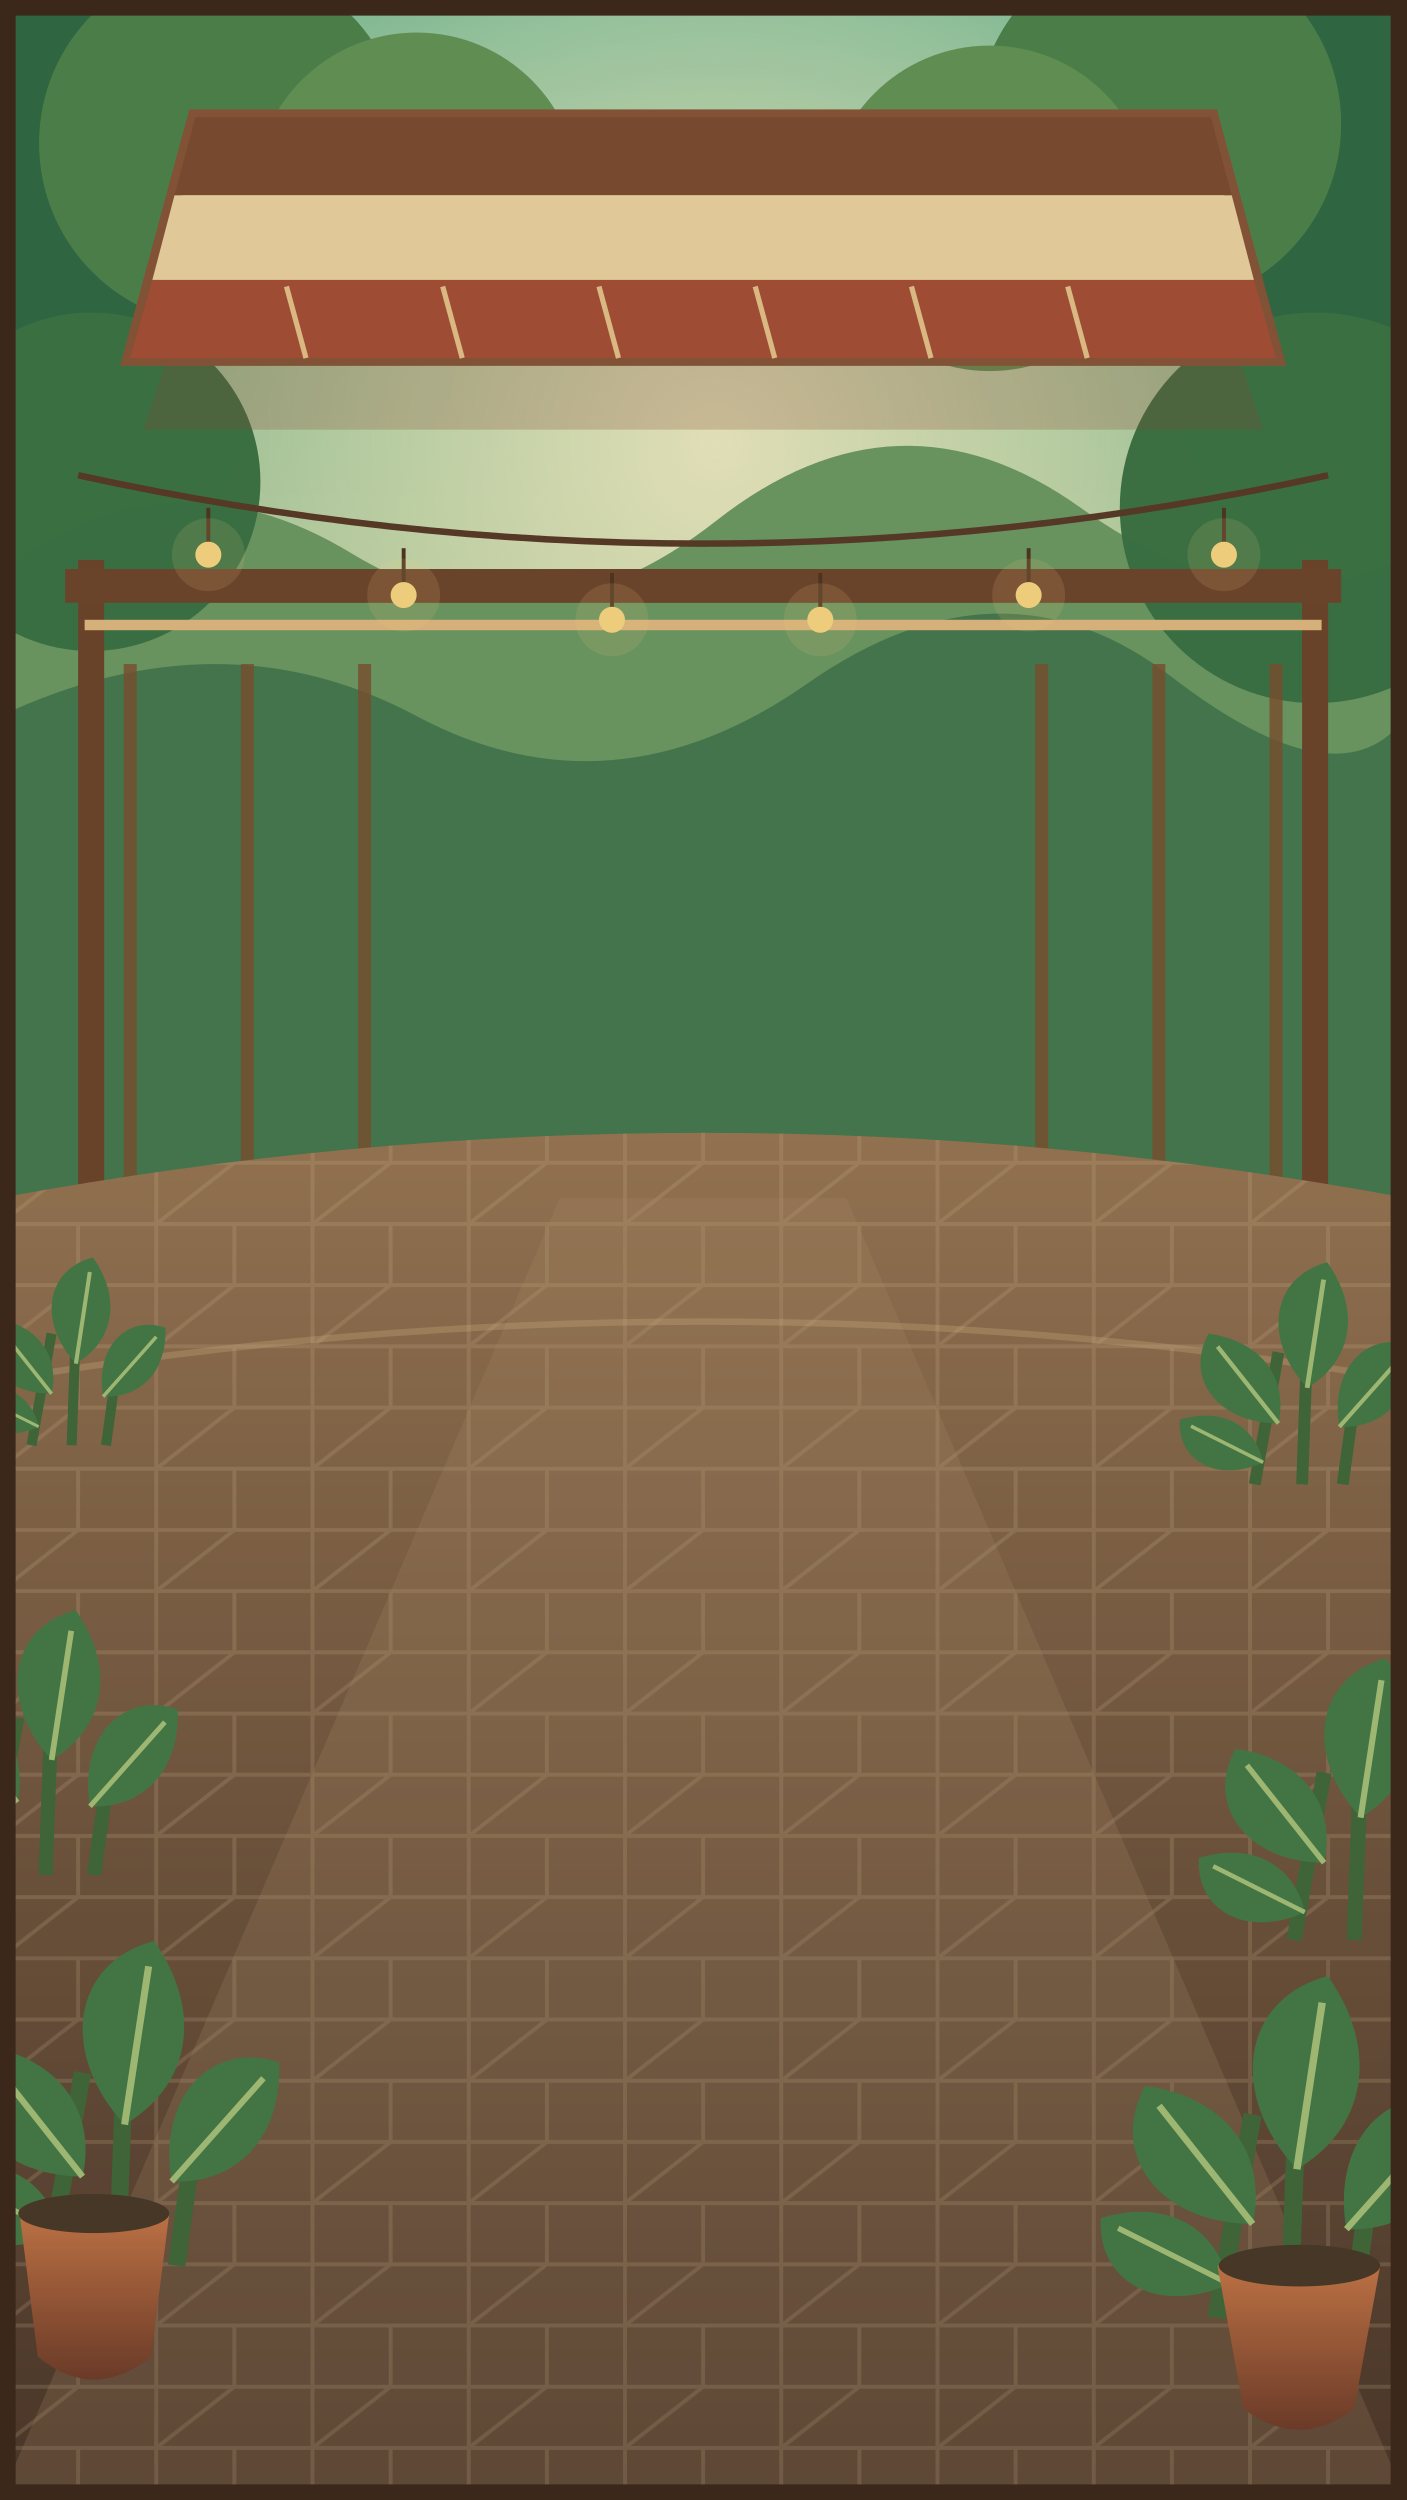
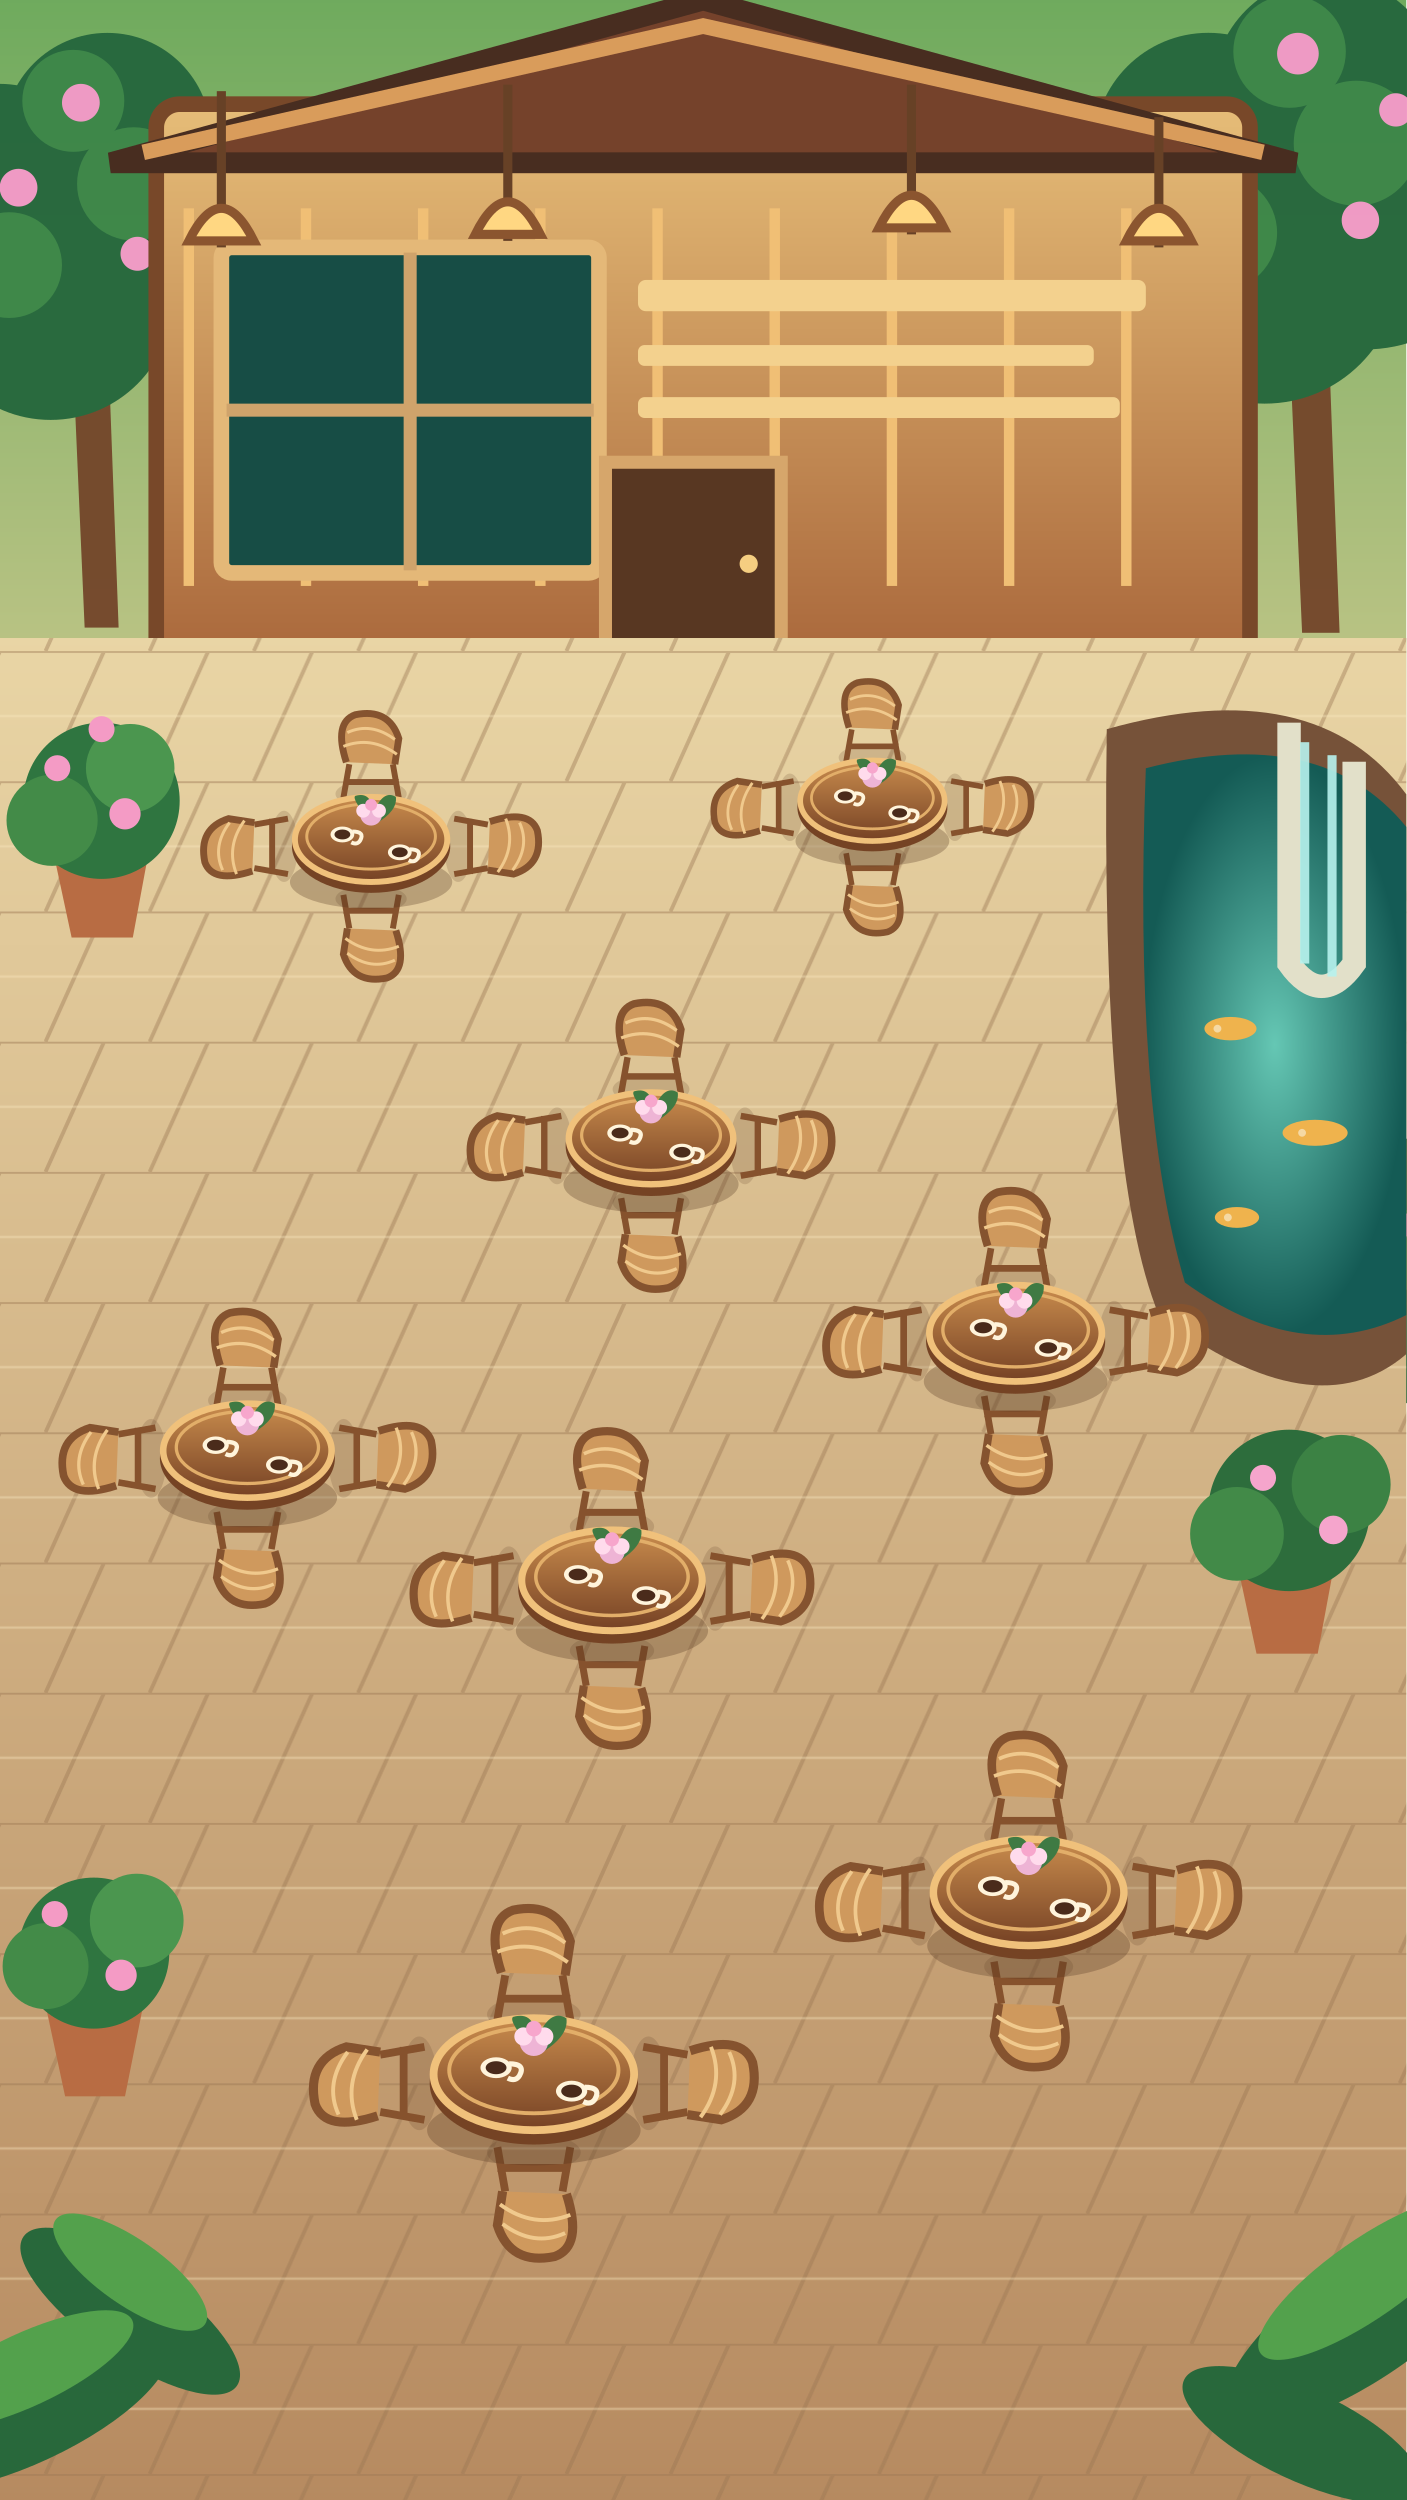
<svg xmlns="http://www.w3.org/2000/svg" width="1080" height="1920" viewBox="0 0 1080 1920">
  <defs>
    <linearGradient id="sky" x2="0" y2="1">
-       <stop stop-color="#8bc7a0" />
-       <stop offset=".48" stop-color="#d9d9a0" />
-       <stop offset="1" stop-color="#e8c99a" />
-     </linearGradient>
-     <linearGradient id="floor" x2="0" y2="1">
-       <stop stop-color="#9b7855" />
-       <stop offset="1" stop-color="#4d382b" />
-     </linearGradient>
-     <linearGradient id="awning" x2="0" y2="1">
-       <stop stop-color="#f4e0b5" />
-       <stop offset="1" stop-color="#c78a51" />
-     </linearGradient>
-     <linearGradient id="pot" x2="0" y2="1">
-       <stop stop-color="#c97848" />
-       <stop offset="1" stop-color="#713d2a" />
-     </linearGradient>
-     <radialGradient id="sun">
-       <stop stop-color="#fff5cb" stop-opacity=".85" />
-       <stop offset="1" stop-color="#fff5cb" stop-opacity="0" />
+       <stop stop-color="#6eaa5d" />
+       <stop offset=".42" stop-color="#e7d29b" />
+       <stop offset="1" stop-color="#b58a5b" />
+     </linearGradient>
+     <linearGradient id="wall" x2="0" y2="1">
+       <stop stop-color="#e6bd78" />
+       <stop offset="1" stop-color="#a9673b" />
+     </linearGradient>
+     <linearGradient id="stone" x2="0" y2="1">
+       <stop stop-color="#e9d5a5" />
+       <stop offset="1" stop-color="#b68a60" />
+     </linearGradient>
+     <linearGradient id="wood" x2="0" y2="1">
+       <stop stop-color="#c98c4d" />
+       <stop offset="1" stop-color="#754124" />
+     </linearGradient>
+     <radialGradient id="pond">
+       <stop stop-color="#65c7b4" />
+       <stop offset="1" stop-color="#145b55" />
    </radialGradient>
-     <pattern id="pavers" width="120" height="94" patternUnits="userSpaceOnUse">
-       <path d="M0 0H120V94H0Z M60 0V47H0 M60 47H120 M0 94L60 47" fill="none" stroke="#e2c49a" stroke-opacity=".22" stroke-width="3" />
+     <pattern id="tiles" width="160" height="100" patternUnits="userSpaceOnUse">
+       <path d="M0 0H160 M0 0L-45 100 M80 0L35 100 M160 0L115 100" fill="none" stroke="#9b7653" stroke-width="3" opacity=".42" />
+       <path d="M0 50H160" stroke="#f9e7bf" stroke-width="2" opacity=".35" />
    </pattern>
-     <g id="leaf">
-       <path d="M0 0C-34 -24 -36 -63 -4 -79C23 -54 24 -22 0 0Z" fill="#477c48" />
-       <path d="M0 0L-4 -68" stroke="#a8c47c" stroke-width="3" fill="none" />
-     </g>
-     <g id="plant">
-       <path d="M-28 0L-14 -78 M0 0L4 -108 M24 0L34 -72" stroke="#416a3c" stroke-width="7" fill="none" />
-       <use href="#leaf" transform="translate(-14 -36) rotate(-35) scale(.85)" />
-       <use href="#leaf" transform="translate(3 -57) rotate(12) scale(.95)" />
-       <use href="#leaf" transform="translate(22 -34) rotate(45) scale(.82)" />
-       <use href="#leaf" transform="translate(-23 -13) rotate(-60) scale(.7)" />
-     </g>
-     <g id="bulb">
-       <path d="M0 0V30" stroke="#513622" stroke-width="3" />
-       <circle cy="36" r="10" fill="#ffdb86" />
-       <circle cy="36" r="28" fill="#ffdc86" opacity=".13" />
+     <g id="chair">
+       <ellipse cx="0" cy="20" rx="36" ry="14" fill="#593923" opacity=".18" />
+       <path d="M-25 -12Q-38 -52 -16 -60Q18 -67 28 -36L24 -10" fill="#cf995d" stroke="#85532f" stroke-width="7" />
+       <path d="M-22 -10L-28 24M22 -10L28 24M-27 8L28 8" stroke="#86522d" stroke-width="6" fill="none" />
+       <path d="M-24 -42Q0 -53 24 -35M-28 -28Q0 -39 26 -20" stroke="#f0c98d" stroke-width="3" fill="none" />
+     </g>
+     <g id="table">
+       <ellipse cx="0" cy="36" rx="82" ry="27" fill="#4c2d1a" opacity=".28" />
+       <path d="M-9 0L-15 43H15L9 0" fill="#754323" />
+       <ellipse cx="0" cy="0" rx="80" ry="47" fill="#754324" />
+       <ellipse cx="0" cy="-7" rx="77" ry="43" fill="url(#wood)" stroke="#f0c17b" stroke-width="6" />
+       <ellipse cx="0" cy="-10" rx="65" ry="33" fill="none" stroke="#e2ae69" stroke-width="3" />
+       <g transform="translate(-29,-12)">
+         <ellipse rx="12" ry="8" fill="#fff4db" />
+         <ellipse rx="8" ry="5" fill="#4a2b1b" />
+         <path d="M10 -3q13 0 8 9q-3 5 -9 2" fill="none" stroke="#fff4db" stroke-width="4" />
+       </g>
+       <g transform="translate(29,6)">
+         <ellipse rx="12" ry="8" fill="#fff4db" />
+         <ellipse rx="8" ry="5" fill="#4a2b1b" />
+         <path d="M10 -3q13 0 8 9q-3 5 -9 2" fill="none" stroke="#fff4db" stroke-width="4" />
+       </g>
+       <g transform="translate(0,-24)">
+         <path d="M0 0q-20 -24 -16 -27q17 -5 18 18q10 -25 23 -17q2 14 -20 27" fill="#3f7a43" />
+         <circle cy="-8" r="11" fill="#eeb4d5" />
+         <circle cx="-8" cy="-12" r="7" fill="#ffdbec" />
+         <circle cx="8" cy="-12" r="7" fill="#ffdbec" />
+         <circle cy="-18" r="6" fill="#f7a6cc" />
+       </g>
+     </g>
+     <g id="tree">
+       <path d="M0 160L-7 0L12 0L18 160" fill="#74482c" />
+       <g fill="#27683d">
+         <circle cx="-18" cy="-15" r="65" />
+         <circle cx="30" cy="-48" r="72" />
+         <circle cx="-45" cy="-73" r="55" />
+         <circle cx="12" cy="-100" r="55" />
+       </g>
+       <g fill="#3d8748">
+         <circle cx="-40" cy="-32" r="28" />
+         <circle cx="26" cy="-75" r="30" />
+         <circle cx="-6" cy="-119" r="27" />
+       </g>
+       <g fill="#f19ac6">
+         <circle cx="-35" cy="-73" r="10" />
+         <circle cx="28" cy="-38" r="9" />
+         <circle cx="-2" cy="-118" r="10" />
+         <circle cx="45" cy="-91" r="8" />
+       </g>
    </g>
  </defs>
  <rect width="1080" height="1920" fill="url(#sky)" />
-   <circle cx="550" cy="340" r="420" fill="url(#sun)" />
-   <path d="M0 440Q130 340 270 425T550 400T830 390T1080 425V1060H0Z" fill="#6f9c65" />
-   <path d="M0 550Q170 470 320 550T620 525T900 520T1080 550V1120H0Z" fill="#477c50" />
  <g opacity=".98">
-     <circle cx="35" cy="150" r="180" fill="#2f6942" />
-     <circle cx="170" cy="110" r="140" fill="#4d854b" />
-     <circle cx="320" cy="150" r="125" fill="#659657" />
-     <circle cx="1030" cy="150" r="180" fill="#2f6942" />
-     <circle cx="890" cy="95" r="140" fill="#4d854b" />
-     <circle cx="760" cy="160" r="125" fill="#659657" />
-     <circle cx="70" cy="370" r="130" fill="#3b7445" />
-     <circle cx="1010" cy="390" r="150" fill="#3b7445" />
-   </g>
-   <path d="M70 430V1010 M1010 430V1010" stroke="#70452d" stroke-width="20" />
-   <path d="M50 450H1030" stroke="#71472e" stroke-width="26" />
-   <path d="M65 480H1015" stroke="#e5bd83" stroke-width="8" />
-   <g stroke="#80502f" stroke-width="10" opacity=".8">
-     <path d="M100 510V960M190 510V960M280 510V960M800 510V960M890 510V960M980 510V960" />
-   </g>
-   <path d="M180 120L900 120L970 330L110 330Z" fill="#8d4b32" opacity=".25" />
-   <path d="M150 90H930L980 275H100Z" fill="url(#awning)" stroke="#8a5738" stroke-width="12" />
-   <path d="M150 90H930L946 150H134Z" fill="#7f4d32" />
-   <path d="M134 150H946L963 215H117Z" fill="#f1d7a4" />
-   <path d="M117 215H963L980 275H100Z" fill="#a95137" />
-   <g stroke="#e9c58c" stroke-width="4">
-     <path d="M220 220L235 275M340 220L355 275M460 220L475 275M580 220L595 275M700 220L715 275M820 220L835 275" />
-   </g>
-   <path d="M60 365Q540 470 1020 365" fill="none" stroke="#5a3b27" stroke-width="5" />
-   <use href="#bulb" x="160" y="390" />
-   <use href="#bulb" x="310" y="421" />
-   <use href="#bulb" x="470" y="440" />
-   <use href="#bulb" x="630" y="440" />
-   <use href="#bulb" x="790" y="421" />
-   <use href="#bulb" x="940" y="390" />
-   <path d="M0 920Q540 820 1080 920V1920H0Z" fill="url(#floor)" />
-   <path d="M0 920Q540 820 1080 920V1920H0Z" fill="url(#pavers)" opacity=".85" />
-   <path d="M430 920L650 920L1080 1920H0Z" fill="#b3936d" opacity=".22" />
-   <path d="M0 1060Q540 970 1080 1060" fill="none" stroke="#d9b98a" stroke-opacity=".3" stroke-width="5" />
-   <g transform="translate(55 1110) scale(1.1)">
-     <use href="#plant" />
-   </g>
-   <g transform="translate(1000 1140) scale(1.3)">
-     <use href="#plant" />
-   </g>
-   <g transform="translate(35 1440) scale(1.55)">
-     <use href="#plant" />
-   </g>
-   <g transform="translate(1040 1490) scale(1.65)">
-     <use href="#plant" />
-   </g>
-   <g transform="translate(90 1740) scale(1.9)">
-     <use href="#plant" />
-   </g>
-   <g transform="translate(990 1780) scale(2)">
-     <use href="#plant" />
+     <use href="#tree" transform="translate(65 250) scale(1.45)" />
+     <use href="#tree" transform="translate(1000 230) scale(1.6)" />
+     <use href="#tree" transform="translate(45 900) scale(1.1)" />
+     <use href="#tree" transform="translate(1030 1050) scale(1.2)" />
+   </g>
+   <rect x="120" y="80" width="840" height="430" rx="18" fill="url(#wall)" stroke="#784829" stroke-width="12" />
+   <path d="M85 125L540 0L995 125Z" fill="#75422b" stroke="#482d20" stroke-width="16" />
+   <path d="M110 117L540 20L970 117" fill="none" stroke="#d99c5b" stroke-width="12" />
+   <g stroke="#f0bf75" stroke-width="8">
+     <path d="M145 160V450M235 160V450M325 160V450M415 160V450M505 160V450M595 160V450M685 160V450M775 160V450M865 160V450" />
+   </g>
+   <rect x="170" y="190" width="290" height="250" rx="8" fill="#174d45" stroke="#e4b878" stroke-width="12" />
+   <path d="M315 194V438M174 315H456" stroke="#cfa36b" stroke-width="10" />
+   <g fill="#f3d18e">
+     <rect x="490" y="215" width="390" height="24" rx="6" />
+     <rect x="490" y="265" width="350" height="16" rx="5" />
+     <rect x="490" y="305" width="370" height="16" rx="5" />
+   </g>
+   <rect x="465" y="355" width="135" height="155" fill="#583722" stroke="#d6a66b" stroke-width="10" />
+   <circle cx="575" cy="433" r="7" fill="#f5ce81" />
+   <g stroke="#674126" stroke-width="7">
+     <path d="M170 70V190M390 65V185M700 65V180M890 90V190" />
+   </g>
+   <g fill="#ffd782" stroke="#8b552f" stroke-width="7">
+     <path d="M145 185Q170 135 195 185Z" />
+     <path d="M365 180Q390 130 415 180Z" />
+     <path d="M675 175Q700 125 725 175Z" />
+     <path d="M865 185Q890 135 915 185Z" />
+   </g>
+   <path d="M0 490L1080 490V1920H0Z" fill="url(#stone)" />
+   <path d="M0 490L1080 490V1920H0Z" fill="url(#tiles)" />
+   <path d="M850 560Q1010 515 1080 610V1040Q1010 1100 890 1010Q845 900 850 560Z" fill="#765239" />
+   <path d="M880 590Q1015 555 1080 635V1010Q1000 1050 910 985Q870 850 880 590Z" fill="url(#pond)" />
+   <path d="M990 555V740Q1015 775 1040 740V585" fill="none" stroke="#e2e0c9" stroke-width="18" />
+   <path d="M1002 570V740M1023 580V750" stroke="#b7f2ed" stroke-width="7" opacity=".9" />
+   <g fill="#efb34d">
+     <ellipse cx="945" cy="790" rx="20" ry="9" />
+     <ellipse cx="1010" cy="870" rx="25" ry="10" />
+     <ellipse cx="950" cy="935" rx="17" ry="8" />
+   </g>
+   <g fill="#f5d9a4">
+     <circle cx="935" cy="790" r="3" />
+     <circle cx="1000" cy="870" r="3" />
+     <circle cx="943" cy="935" r="3" />
  </g>
  <g>
-     <path d="M15 1700H130L116 1810Q72 1845 29 1810Z" fill="url(#pot)" />
-     <ellipse cx="72" cy="1700" rx="58" ry="15" fill="#4b3929" />
-     <path d="M935 1740H1060L1040 1850Q998 1882 955 1850Z" fill="url(#pot)" />
-     <ellipse cx="998" cy="1740" rx="62" ry="16" fill="#4b3929" />
-   </g>
-   <rect width="1080" height="1920" fill="#1b140e" opacity=".08" />
-   <rect width="1080" height="1920" fill="none" stroke="#3b281b" stroke-width="24" />
+     <path d="M40 650L115 650L102 720H55Z" fill="#b86c43" />
+     <circle cx="78" cy="615" r="60" fill="#2f7540" />
+     <circle cx="40" cy="630" r="35" fill="#438b48" />
+     <circle cx="100" cy="590" r="34" fill="#4b964f" />
+     <g fill="#f49bc5">
+       <circle cx="44" cy="590" r="10" />
+       <circle cx="96" cy="625" r="12" />
+       <circle cx="78" cy="560" r="10" />
+     </g>
+   </g>
+   <g>
+     <path d="M950 1200L1025 1200L1012 1270H965Z" fill="#b86c43" />
+     <circle cx="990" cy="1160" r="62" fill="#2d6d3c" />
+     <circle cx="950" cy="1178" r="36" fill="#428a48" />
+     <circle cx="1030" cy="1140" r="38" fill="#3c8244" />
+     <g fill="#f5a5cc">
+       <circle cx="970" cy="1135" r="10" />
+       <circle cx="1024" cy="1175" r="11" />
+     </g>
+   </g>
+   <g>
+     <path d="M35 1540L110 1540L96 1610H50Z" fill="#b86c43" />
+     <circle cx="72" cy="1500" r="58" fill="#2f7540" />
+     <circle cx="35" cy="1510" r="33" fill="#438b48" />
+     <circle cx="105" cy="1475" r="36" fill="#4b964f" />
+     <g fill="#f49bc5">
+       <circle cx="42" cy="1470" r="10" />
+       <circle cx="93" cy="1517" r="12" />
+     </g>
+   </g>
+   <g transform="translate(285 650) scale(.76)">
+     <use href="#chair" transform="translate(0 -73)" />
+     <use href="#chair" transform="translate(108 0) rotate(90)" />
+     <use href="#chair" transform="translate(0 73) rotate(180)" />
+     <use href="#chair" transform="translate(-108 0) rotate(-90)" />
+     <use href="#table" />
+   </g>
+   <g transform="translate(670 620) scale(.72)">
+     <use href="#chair" transform="translate(0 -73)" />
+     <use href="#chair" transform="translate(108 0) rotate(90)" />
+     <use href="#chair" transform="translate(0 73) rotate(180)" />
+     <use href="#chair" transform="translate(-108 0) rotate(-90)" />
+     <use href="#table" />
+   </g>
+   <g transform="translate(500 880) scale(.82)">
+     <use href="#chair" transform="translate(0 -73)" />
+     <use href="#chair" transform="translate(108 0) rotate(90)" />
+     <use href="#chair" transform="translate(0 73) rotate(180)" />
+     <use href="#chair" transform="translate(-108 0) rotate(-90)" />
+     <use href="#table" />
+   </g>
+   <g transform="translate(780 1030) scale(.86)">
+     <use href="#chair" transform="translate(0 -73)" />
+     <use href="#chair" transform="translate(108 0) rotate(90)" />
+     <use href="#chair" transform="translate(0 73) rotate(180)" />
+     <use href="#chair" transform="translate(-108 0) rotate(-90)" />
+     <use href="#table" />
+   </g>
+   <g transform="translate(470 1220) scale(.9)">
+     <use href="#chair" transform="translate(0 -73)" />
+     <use href="#chair" transform="translate(108 0) rotate(90)" />
+     <use href="#chair" transform="translate(0 73) rotate(180)" />
+     <use href="#chair" transform="translate(-108 0) rotate(-90)" />
+     <use href="#table" />
+   </g>
+   <g transform="translate(790 1460) scale(.95)">
+     <use href="#chair" transform="translate(0 -73)" />
+     <use href="#chair" transform="translate(108 0) rotate(90)" />
+     <use href="#chair" transform="translate(0 73) rotate(180)" />
+     <use href="#chair" transform="translate(-108 0) rotate(-90)" />
+     <use href="#table" />
+   </g>
+   <g transform="translate(410 1600) scale(1.0)">
+     <use href="#chair" transform="translate(0 -73)" />
+     <use href="#chair" transform="translate(108 0) rotate(90)" />
+     <use href="#chair" transform="translate(0 73) rotate(180)" />
+     <use href="#chair" transform="translate(-108 0) rotate(-90)" />
+     <use href="#table" />
+   </g>
+   <g transform="translate(190 1120) scale(.84)">
+     <use href="#chair" transform="translate(0 -73)" />
+     <use href="#chair" transform="translate(108 0) rotate(90)" />
+     <use href="#chair" transform="translate(0 73) rotate(180)" />
+     <use href="#chair" transform="translate(-108 0) rotate(-90)" />
+     <use href="#table" />
+   </g>
+   <g fill="#28683b">
+     <ellipse cx="20" cy="1850" rx="120" ry="42" transform="rotate(-25 20 1850)" />
+     <ellipse cx="100" cy="1775" rx="100" ry="35" transform="rotate(35 100 1775)" />
+     <ellipse cx="1050" cy="1780" rx="130" ry="45" transform="rotate(-35 1050 1780)" />
+     <ellipse cx="1000" cy="1870" rx="100" ry="35" transform="rotate(25 1000 1870)" />
+   </g>
+   <g fill="#53a14c">
+     <ellipse cx="20" cy="1820" rx="90" ry="28" transform="rotate(-25 20 1820)" />
+     <ellipse cx="100" cy="1745" rx="70" ry="25" transform="rotate(35 100 1745)" />
+     <ellipse cx="1050" cy="1750" rx="100" ry="30" transform="rotate(-35 1050 1750)" />
+   </g>
</svg>
